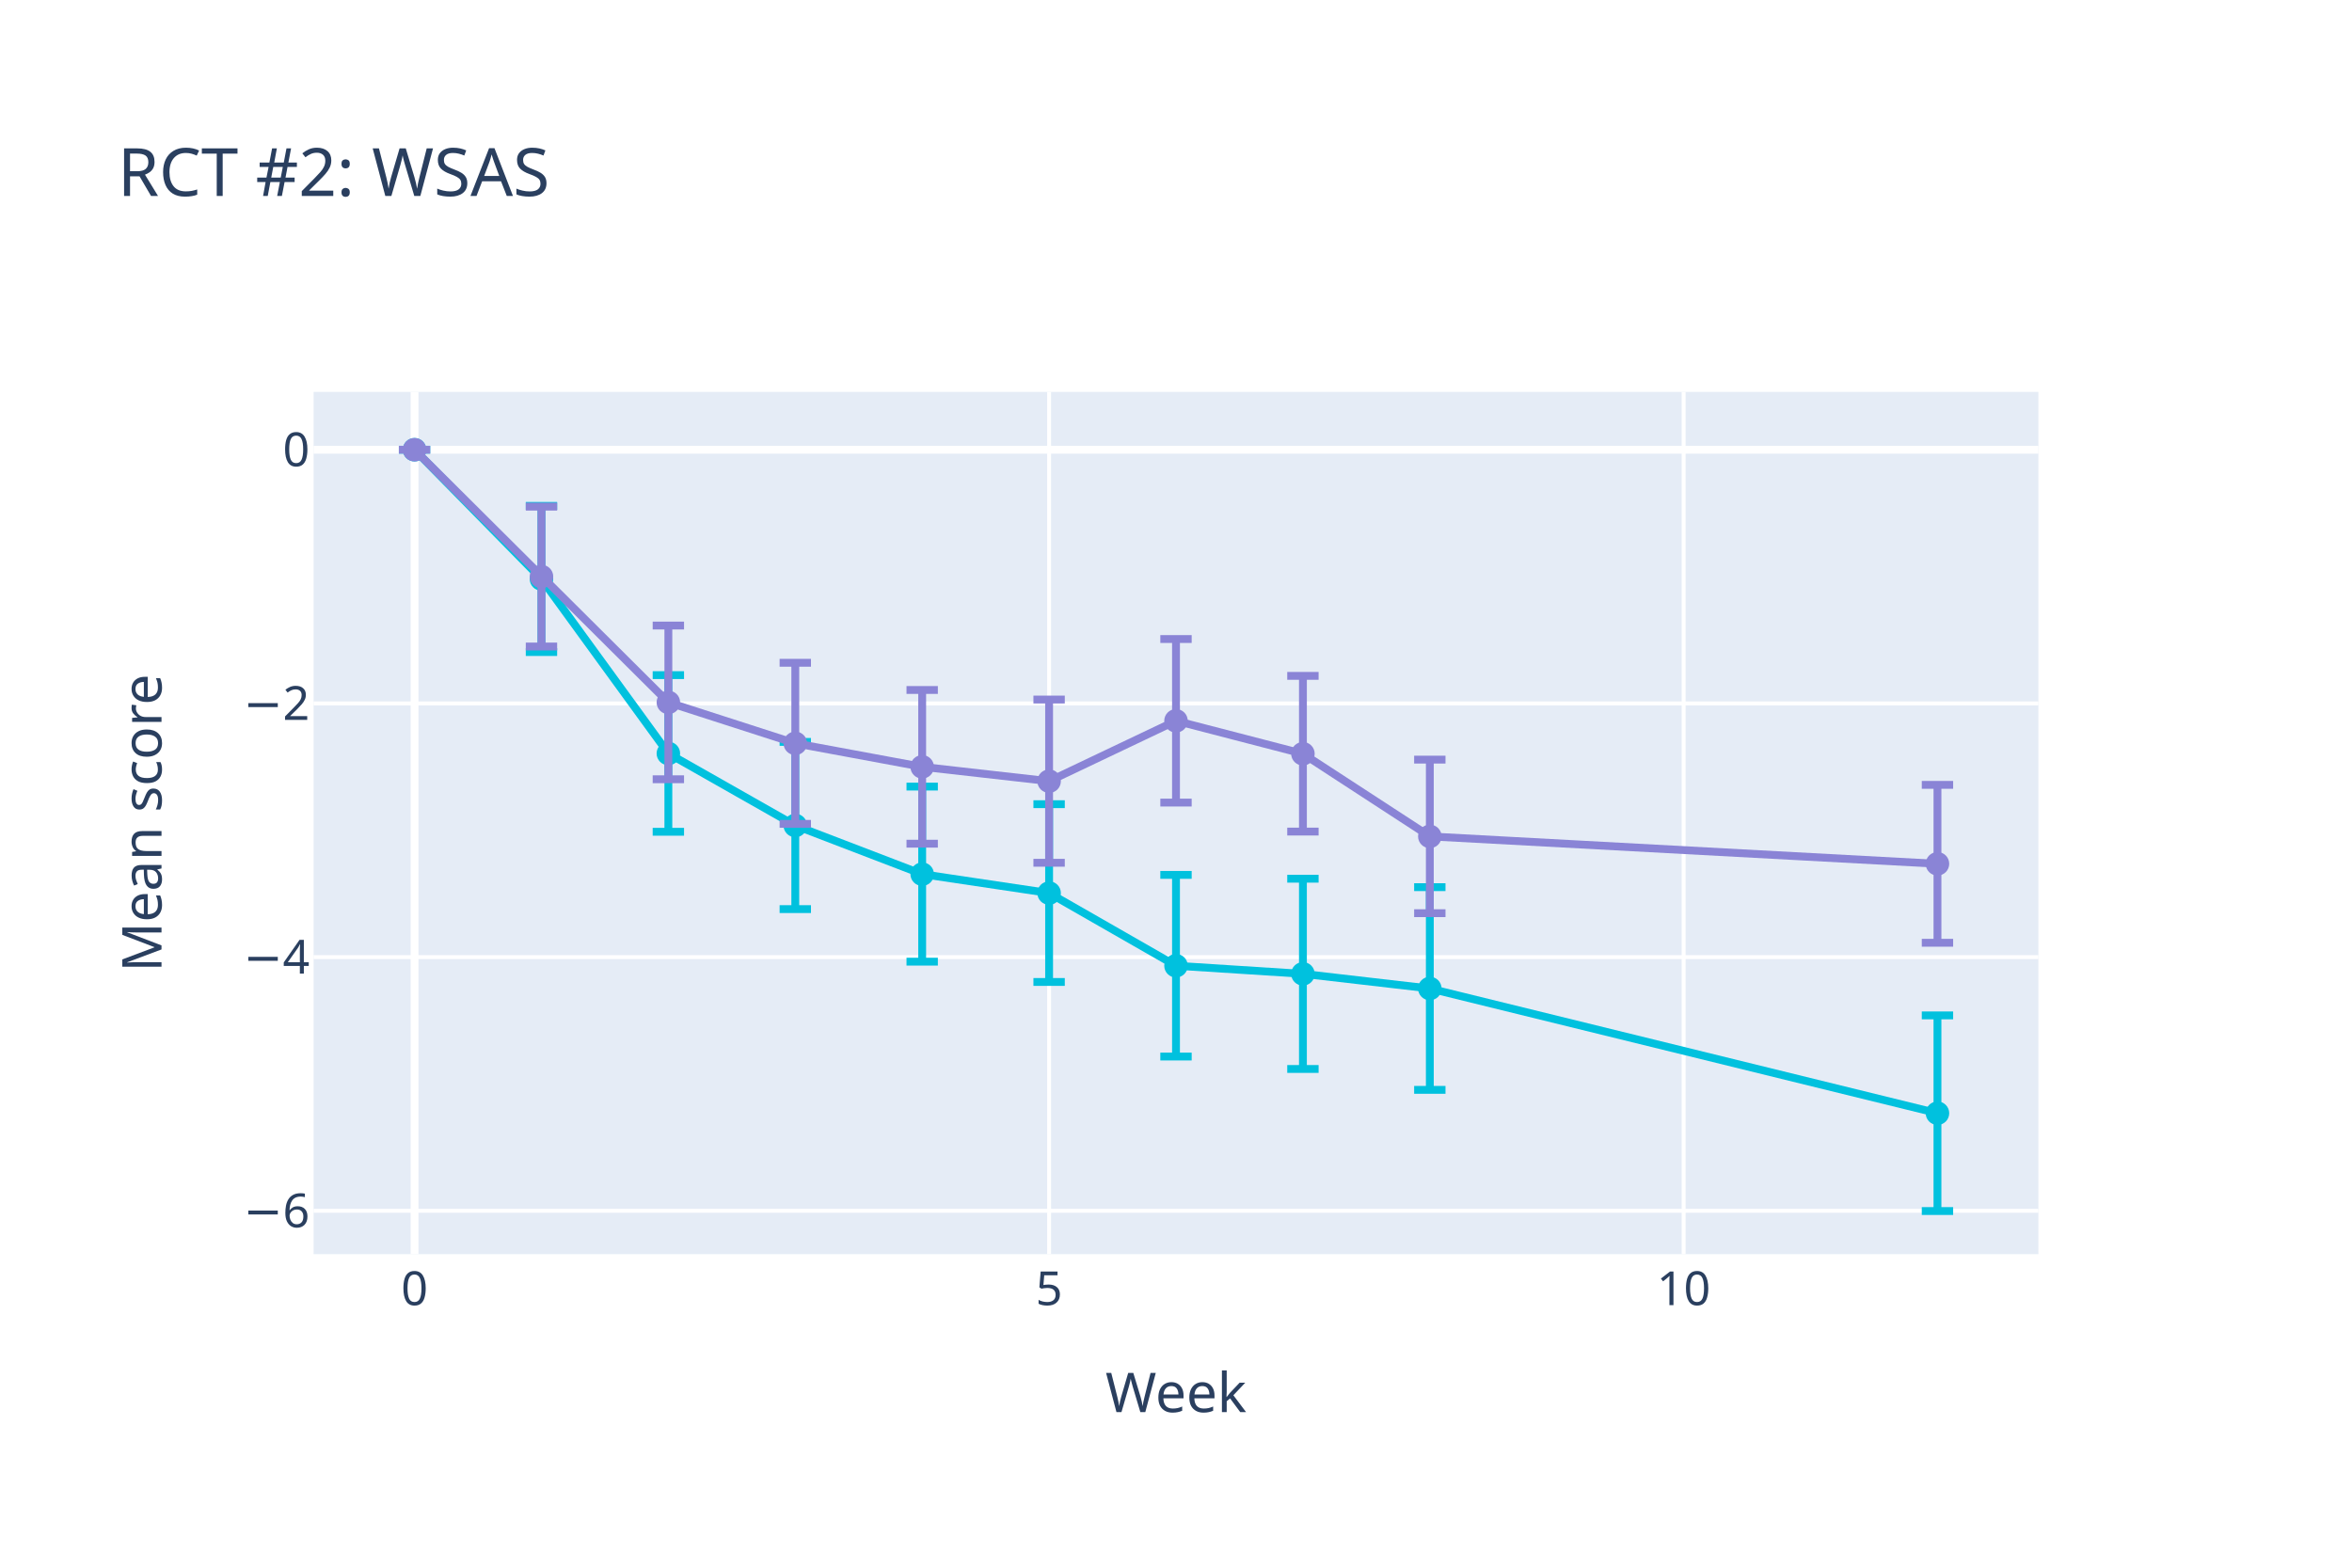
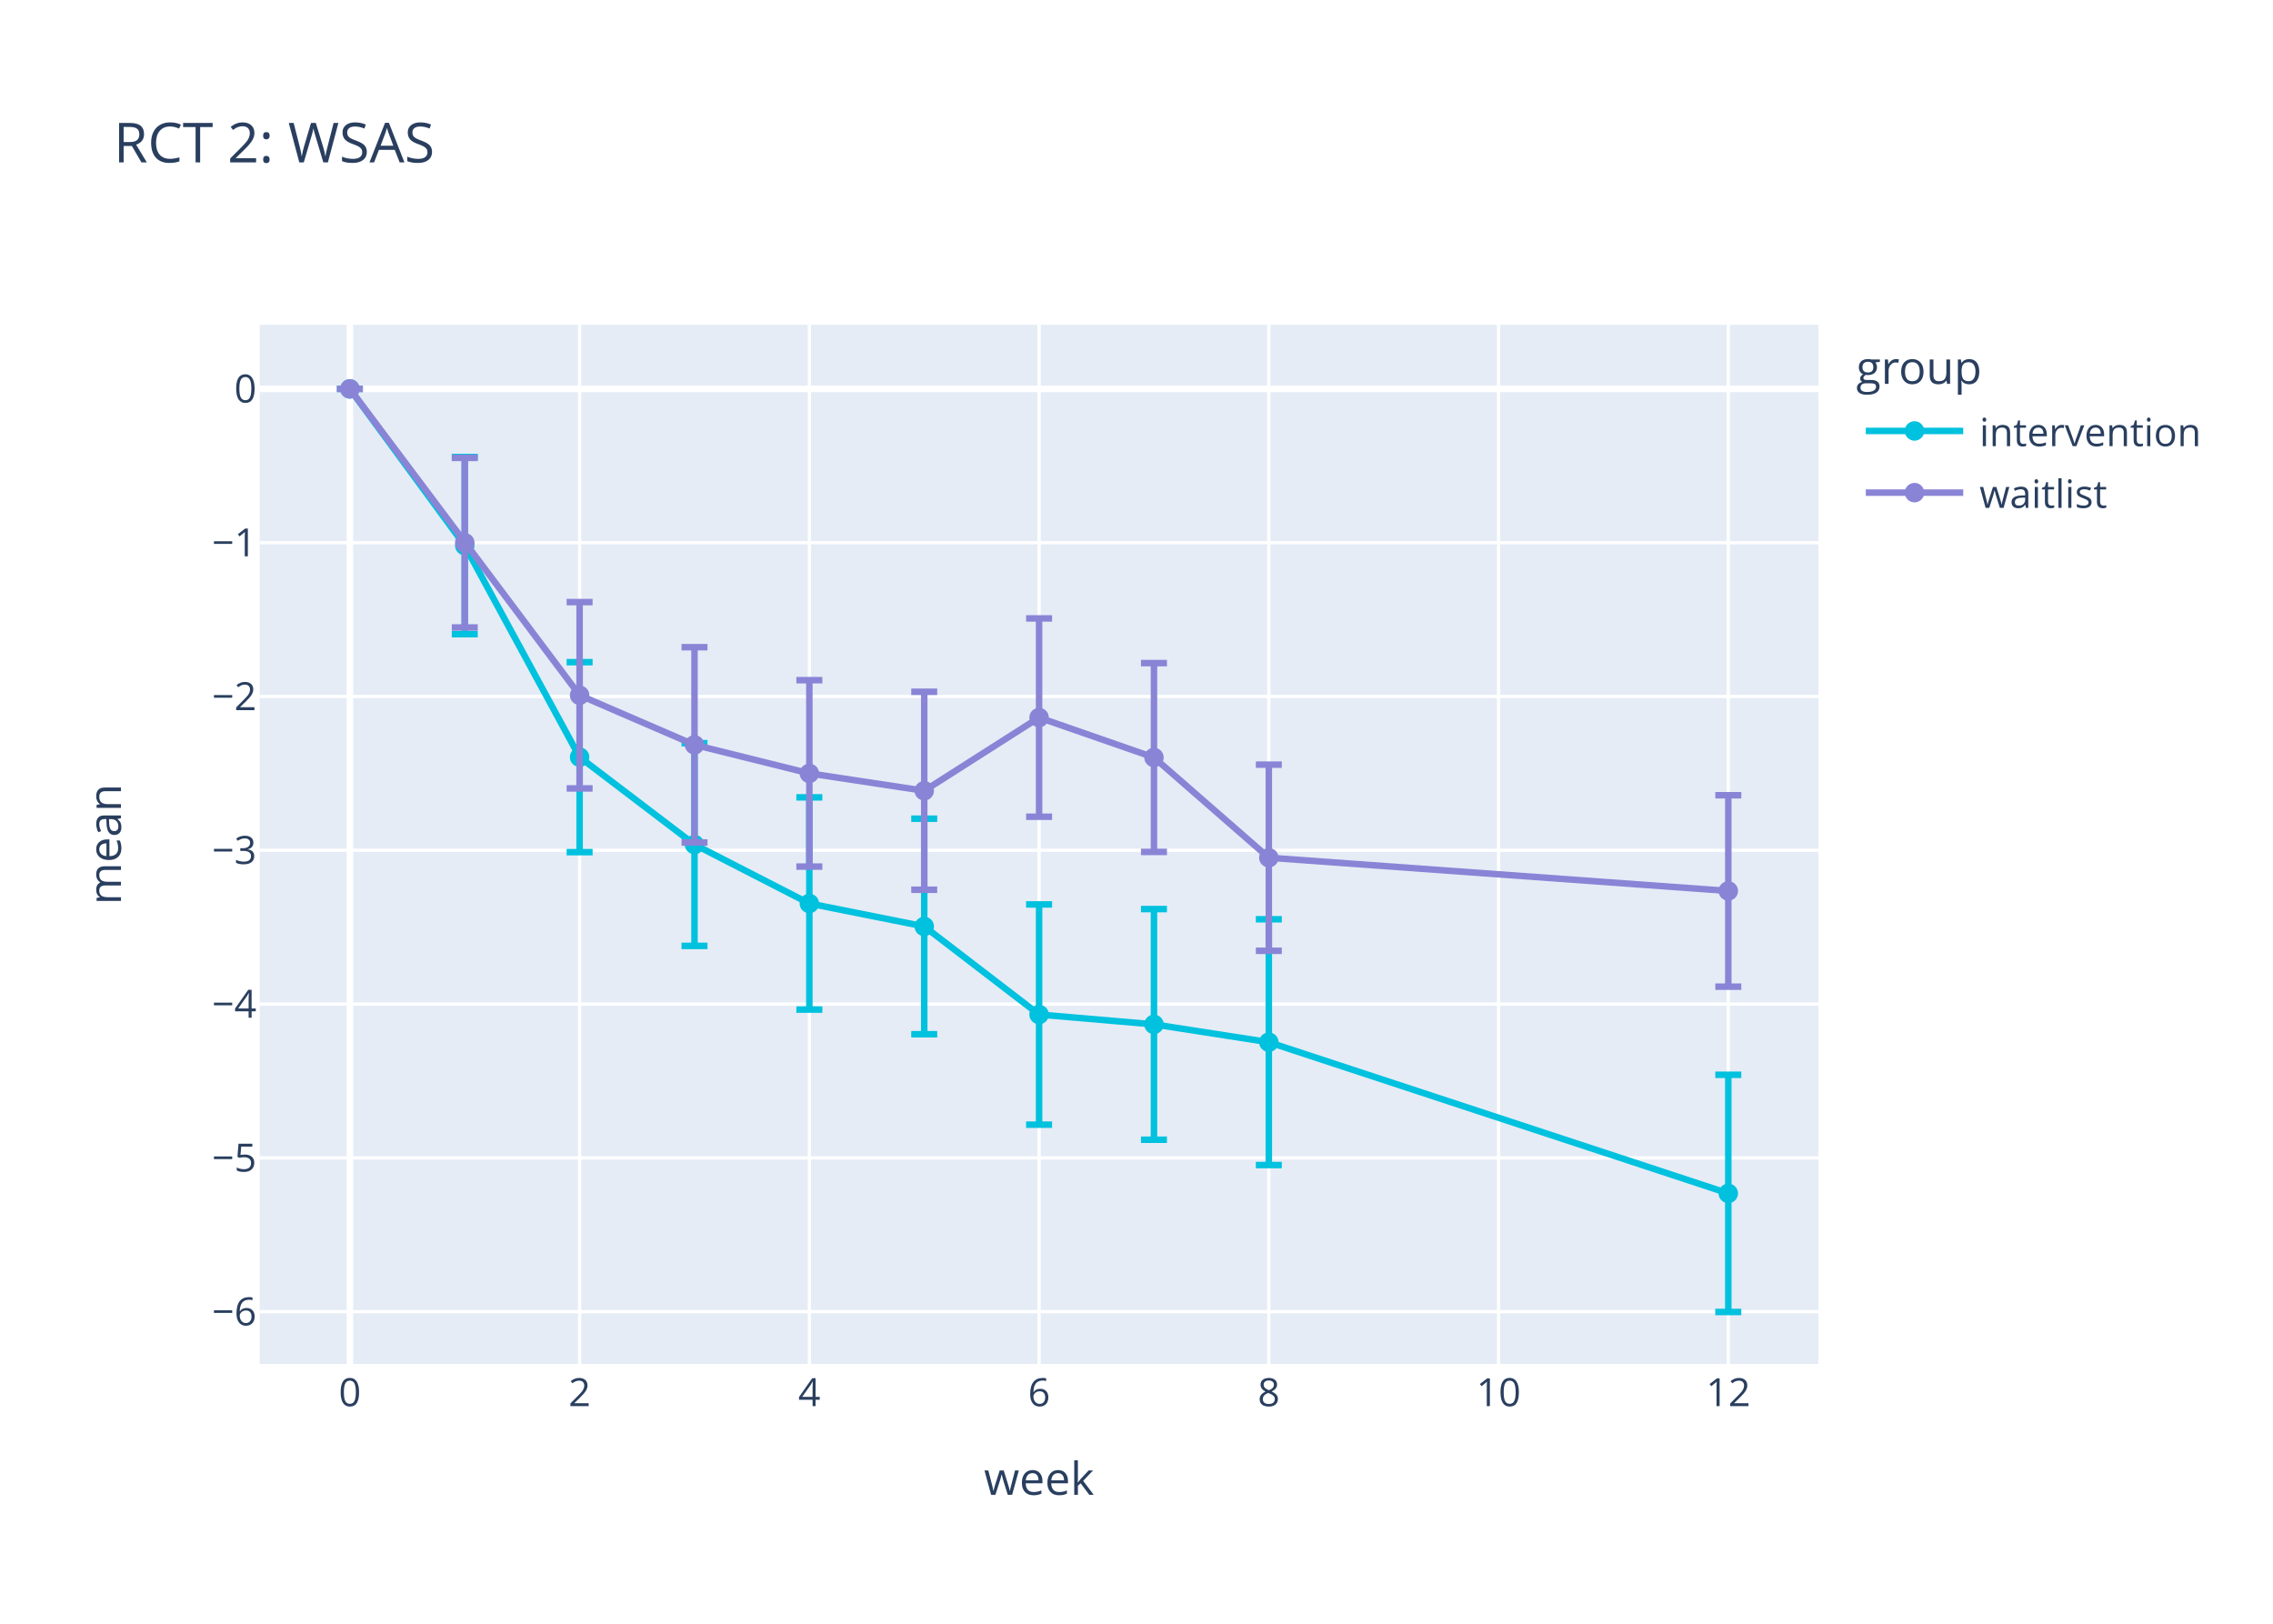
- <svg xmlns="http://www.w3.org/2000/svg" class="main-svg" width="600" height="400" style="" viewBox="0 0 600 400">
-   <rect x="0" y="0" width="600" height="400" style="fill: rgb(255, 255, 255); fill-opacity: 1;" />
-   <defs id="defs-202d6e">
+ <svg xmlns="http://www.w3.org/2000/svg" class="main-svg" width="700" height="500" style="" viewBox="0 0 700 500">
+   <rect x="0" y="0" width="700" height="500" style="fill: rgb(255, 255, 255); fill-opacity: 1;" />
+   <defs id="defs-3e02fb">
    <g class="clips">
-       <clipPath id="clip202d6exyplot" class="plotclip">
-         <rect width="440" height="220" />
-       </clipPath>
-       <clipPath class="axesclip" id="clip202d6ex">
-         <rect x="80" y="0" width="440" height="400" />
-       </clipPath>
-       <clipPath class="axesclip" id="clip202d6ey">
-         <rect x="0" y="100" width="600" height="220" />
-       </clipPath>
-       <clipPath class="axesclip" id="clip202d6exy">
-         <rect x="80" y="100" width="440" height="220" />
+       <clipPath id="clip3e02fbxyplot" class="plotclip">
+         <rect width="480" height="320" />
+       </clipPath>
+       <clipPath class="axesclip" id="clip3e02fbx">
+         <rect x="80" y="0" width="480" height="500" />
+       </clipPath>
+       <clipPath class="axesclip" id="clip3e02fby">
+         <rect x="0" y="100" width="700" height="320" />
+       </clipPath>
+       <clipPath class="axesclip" id="clip3e02fbxy">
+         <rect x="80" y="100" width="480" height="320" />
      </clipPath>
    </g>
    <g class="gradients" />
    <g class="patterns" />
  </defs>
  <g class="bglayer">
-     <rect class="bg" x="80" y="100" width="440" height="220" style="fill: rgb(229, 236, 246); fill-opacity: 1; stroke-width: 0;" />
+     <rect class="bg" x="80" y="100" width="480" height="320" style="fill: rgb(229, 236, 246); fill-opacity: 1; stroke-width: 0;" />
  </g>
  <g class="layer-below">
    <g class="imagelayer" />
    <g class="shapelayer" />
  </g>
  <g class="cartesianlayer">
    <g class="subplot xy">
      <g class="layer-subplot">
        <g class="shapelayer" />
        <g class="imagelayer" />
      </g>
      <g class="minor-gridlayer">
        <g class="x" />
        <g class="y" />
      </g>
      <g class="gridlayer">
        <g class="x">
-           <path class="xgrid crisp" transform="translate(267.63,0)" d="M0,100v220" style="stroke: rgb(255, 255, 255); stroke-opacity: 1; stroke-width: 1px;" />
-           <path class="xgrid crisp" transform="translate(429.5,0)" d="M0,100v220" style="stroke: rgb(255, 255, 255); stroke-opacity: 1; stroke-width: 1px;" />
+           <path class="xgrid crisp" transform="translate(178.5,0)" d="M0,100v320" style="stroke: rgb(255, 255, 255); stroke-opacity: 1; stroke-width: 1px;" />
+           <path class="xgrid crisp" transform="translate(249.25,0)" d="M0,100v320" style="stroke: rgb(255, 255, 255); stroke-opacity: 1; stroke-width: 1px;" />
+           <path class="xgrid crisp" transform="translate(320,0)" d="M0,100v320" style="stroke: rgb(255, 255, 255); stroke-opacity: 1; stroke-width: 1px;" />
+           <path class="xgrid crisp" transform="translate(390.75,0)" d="M0,100v320" style="stroke: rgb(255, 255, 255); stroke-opacity: 1; stroke-width: 1px;" />
+           <path class="xgrid crisp" transform="translate(461.5,0)" d="M0,100v320" style="stroke: rgb(255, 255, 255); stroke-opacity: 1; stroke-width: 1px;" />
+           <path class="xgrid crisp" transform="translate(532.25,0)" d="M0,100v320" style="stroke: rgb(255, 255, 255); stroke-opacity: 1; stroke-width: 1px;" />
        </g>
        <g class="y">
-           <path class="ygrid crisp" transform="translate(0,308.94)" d="M80,0h440" style="stroke: rgb(255, 255, 255); stroke-opacity: 1; stroke-width: 1px;" />
-           <path class="ygrid crisp" transform="translate(0,244.21)" d="M80,0h440" style="stroke: rgb(255, 255, 255); stroke-opacity: 1; stroke-width: 1px;" />
-           <path class="ygrid crisp" transform="translate(0,179.48)" d="M80,0h440" style="stroke: rgb(255, 255, 255); stroke-opacity: 1; stroke-width: 1px;" />
+           <path class="ygrid crisp" transform="translate(0,403.91)" d="M80,0h480" style="stroke: rgb(255, 255, 255); stroke-opacity: 1; stroke-width: 1px;" />
+           <path class="ygrid crisp" transform="translate(0,356.55)" d="M80,0h480" style="stroke: rgb(255, 255, 255); stroke-opacity: 1; stroke-width: 1px;" />
+           <path class="ygrid crisp" transform="translate(0,309.19)" d="M80,0h480" style="stroke: rgb(255, 255, 255); stroke-opacity: 1; stroke-width: 1px;" />
+           <path class="ygrid crisp" transform="translate(0,261.83)" d="M80,0h480" style="stroke: rgb(255, 255, 255); stroke-opacity: 1; stroke-width: 1px;" />
+           <path class="ygrid crisp" transform="translate(0,214.47)" d="M80,0h480" style="stroke: rgb(255, 255, 255); stroke-opacity: 1; stroke-width: 1px;" />
+           <path class="ygrid crisp" transform="translate(0,167.11)" d="M80,0h480" style="stroke: rgb(255, 255, 255); stroke-opacity: 1; stroke-width: 1px;" />
        </g>
      </g>
      <g class="zerolinelayer">
-         <path class="xzl zl crisp" transform="translate(105.75,0)" d="M0,100v220" style="stroke: rgb(255, 255, 255); stroke-opacity: 1; stroke-width: 2px;" />
-         <path class="yzl zl crisp" transform="translate(0,114.75)" d="M80,0h440" style="stroke: rgb(255, 255, 255); stroke-opacity: 1; stroke-width: 2px;" />
+         <path class="xzl zl crisp" transform="translate(107.75,0)" d="M0,100v320" style="stroke: rgb(255, 255, 255); stroke-opacity: 1; stroke-width: 2px;" />
+         <path class="yzl zl crisp" transform="translate(0,119.75)" d="M80,0h480" style="stroke: rgb(255, 255, 255); stroke-opacity: 1; stroke-width: 2px;" />
      </g>
      <path class="xlines-below" />
      <path class="ylines-below" />
      <g class="overlines-below" />
      <g class="xaxislayer-below" />
      <g class="yaxislayer-below" />
      <g class="overaxes-below" />
-       <g class="plot" transform="translate(80,100)" clip-path="url(#clip202d6exyplot)">
+       <g class="plot" transform="translate(80,100)" clip-path="url(#clip3e02fbxyplot)">
        <g class="scatterlayer mlayer">
-           <g class="trace scatter traceacc749" style="stroke-miterlimit: 2; opacity: 1;">
+           <g class="trace scatter trace70a084" style="stroke-miterlimit: 2; opacity: 1;">
            <g class="fills" />
            <g class="errorbars">
              <g class="errorbar">
-                 <path class="yerror" d="M21.75,14.75h8m-4,0V14.75m-4,0h8" style="vector-effect: none; stroke-width: 2px; stroke: rgb(0, 193, 222); stroke-opacity: 1;" />
-               </g>
-               <g class="errorbar">
-                 <path class="yerror" d="M54.13,29.08h8m-4,0V66.37m-4,0h8" style="vector-effect: none; stroke-width: 2px; stroke: rgb(0, 193, 222); stroke-opacity: 1;" />
-               </g>
-               <g class="errorbar">
-                 <path class="yerror" d="M86.5,72.26h8m-4,0V112.23m-4,0h8" style="vector-effect: none; stroke-width: 2px; stroke: rgb(0, 193, 222); stroke-opacity: 1;" />
-               </g>
-               <g class="errorbar">
-                 <path class="yerror" d="M118.88,89.3h8m-4,0V131.96m-4,0h8" style="vector-effect: none; stroke-width: 2px; stroke: rgb(0, 193, 222); stroke-opacity: 1;" />
-               </g>
-               <g class="errorbar">
-                 <path class="yerror" d="M151.25,100.7h8m-4,0V145.37m-4,0h8" style="vector-effect: none; stroke-width: 2px; stroke: rgb(0, 193, 222); stroke-opacity: 1;" />
-               </g>
-               <g class="errorbar">
-                 <path class="yerror" d="M183.63,105.19h8m-4,0V150.55m-4,0h8" style="vector-effect: none; stroke-width: 2px; stroke: rgb(0, 193, 222); stroke-opacity: 1;" />
-               </g>
-               <g class="errorbar">
-                 <path class="yerror" d="M216,123.23h8m-4,0V169.58m-4,0h8" style="vector-effect: none; stroke-width: 2px; stroke: rgb(0, 193, 222); stroke-opacity: 1;" />
-               </g>
-               <g class="errorbar">
-                 <path class="yerror" d="M248.38,124.21h8m-4,0V172.75m-4,0h8" style="vector-effect: none; stroke-width: 2px; stroke: rgb(0, 193, 222); stroke-opacity: 1;" />
-               </g>
-               <g class="errorbar">
-                 <path class="yerror" d="M280.75,126.36h8m-4,0V178.08m-4,0h8" style="vector-effect: none; stroke-width: 2px; stroke: rgb(0, 193, 222); stroke-opacity: 1;" />
-               </g>
-               <g class="errorbar">
-                 <path class="yerror" d="M410.25,159.08h8m-4,0V209m-4,0h8" style="vector-effect: none; stroke-width: 2px; stroke: rgb(0, 193, 222); stroke-opacity: 1;" />
+                 <path class="yerror" d="M23.75,19.75h8m-4,0V19.75m-4,0h8" style="vector-effect: none; stroke-width: 2px; stroke: rgb(0, 193, 222); stroke-opacity: 1;" />
+               </g>
+               <g class="errorbar">
+                 <path class="yerror" d="M59.13,40.73h8m-4,0V95.28m-4,0h8" style="vector-effect: none; stroke-width: 2px; stroke: rgb(0, 193, 222); stroke-opacity: 1;" />
+               </g>
+               <g class="errorbar">
+                 <path class="yerror" d="M94.5,103.9h8m-4,0V162.4m-4,0h8" style="vector-effect: none; stroke-width: 2px; stroke: rgb(0, 193, 222); stroke-opacity: 1;" />
+               </g>
+               <g class="errorbar">
+                 <path class="yerror" d="M129.88,128.85h8m-4,0V191.27m-4,0h8" style="vector-effect: none; stroke-width: 2px; stroke: rgb(0, 193, 222); stroke-opacity: 1;" />
+               </g>
+               <g class="errorbar">
+                 <path class="yerror" d="M165.25,145.53h8m-4,0V210.88m-4,0h8" style="vector-effect: none; stroke-width: 2px; stroke: rgb(0, 193, 222); stroke-opacity: 1;" />
+               </g>
+               <g class="errorbar">
+                 <path class="yerror" d="M200.63,152.1h8m-4,0V218.47m-4,0h8" style="vector-effect: none; stroke-width: 2px; stroke: rgb(0, 193, 222); stroke-opacity: 1;" />
+               </g>
+               <g class="errorbar">
+                 <path class="yerror" d="M236,178.5h8m-4,0V246.32m-4,0h8" style="vector-effect: none; stroke-width: 2px; stroke: rgb(0, 193, 222); stroke-opacity: 1;" />
+               </g>
+               <g class="errorbar">
+                 <path class="yerror" d="M271.38,179.93h8m-4,0V250.96m-4,0h8" style="vector-effect: none; stroke-width: 2px; stroke: rgb(0, 193, 222); stroke-opacity: 1;" />
+               </g>
+               <g class="errorbar">
+                 <path class="yerror" d="M306.75,183.07h8m-4,0V258.76m-4,0h8" style="vector-effect: none; stroke-width: 2px; stroke: rgb(0, 193, 222); stroke-opacity: 1;" />
+               </g>
+               <g class="errorbar">
+                 <path class="yerror" d="M448.25,230.96h8m-4,0V304m-4,0h8" style="vector-effect: none; stroke-width: 2px; stroke: rgb(0, 193, 222); stroke-opacity: 1;" />
              </g>
            </g>
            <g class="lines">
-               <path class="js-line" d="M25.75,14.75L58.13,47.73L90.5,92.25L122.88,110.63L155.25,123.04L187.63,127.87L220,146.41L252.38,148.48L284.75,152.22L414.25,184.04" style="vector-effect: none; fill: none; stroke: rgb(0, 193, 222); stroke-opacity: 1; stroke-width: 2px; opacity: 1;" />
+               <path class="js-line" d="M27.75,19.75L63.13,68L98.5,133.15L133.88,160.06L169.25,178.21L204.63,185.28L240,212.41L275.38,215.44L310.75,220.92L452.25,267.48" style="vector-effect: none; fill: none; stroke: rgb(0, 193, 222); stroke-opacity: 1; stroke-width: 2px; opacity: 1;" />
            </g>
            <g class="points">
-               <path class="point" transform="translate(25.75,14.75)" d="M3,0A3,3 0 1,1 0,-3A3,3 0 0,1 3,0Z" style="opacity: 1; stroke-width: 0px; fill: rgb(0, 193, 222); fill-opacity: 1;" />
-               <path class="point" transform="translate(58.13,47.73)" d="M3,0A3,3 0 1,1 0,-3A3,3 0 0,1 3,0Z" style="opacity: 1; stroke-width: 0px; fill: rgb(0, 193, 222); fill-opacity: 1;" />
-               <path class="point" transform="translate(90.5,92.25)" d="M3,0A3,3 0 1,1 0,-3A3,3 0 0,1 3,0Z" style="opacity: 1; stroke-width: 0px; fill: rgb(0, 193, 222); fill-opacity: 1;" />
-               <path class="point" transform="translate(122.88,110.63)" d="M3,0A3,3 0 1,1 0,-3A3,3 0 0,1 3,0Z" style="opacity: 1; stroke-width: 0px; fill: rgb(0, 193, 222); fill-opacity: 1;" />
-               <path class="point" transform="translate(155.25,123.04)" d="M3,0A3,3 0 1,1 0,-3A3,3 0 0,1 3,0Z" style="opacity: 1; stroke-width: 0px; fill: rgb(0, 193, 222); fill-opacity: 1;" />
-               <path class="point" transform="translate(187.63,127.87)" d="M3,0A3,3 0 1,1 0,-3A3,3 0 0,1 3,0Z" style="opacity: 1; stroke-width: 0px; fill: rgb(0, 193, 222); fill-opacity: 1;" />
-               <path class="point" transform="translate(220,146.41)" d="M3,0A3,3 0 1,1 0,-3A3,3 0 0,1 3,0Z" style="opacity: 1; stroke-width: 0px; fill: rgb(0, 193, 222); fill-opacity: 1;" />
-               <path class="point" transform="translate(252.38,148.48)" d="M3,0A3,3 0 1,1 0,-3A3,3 0 0,1 3,0Z" style="opacity: 1; stroke-width: 0px; fill: rgb(0, 193, 222); fill-opacity: 1;" />
-               <path class="point" transform="translate(284.75,152.22)" d="M3,0A3,3 0 1,1 0,-3A3,3 0 0,1 3,0Z" style="opacity: 1; stroke-width: 0px; fill: rgb(0, 193, 222); fill-opacity: 1;" />
-               <path class="point" transform="translate(414.25,184.04)" d="M3,0A3,3 0 1,1 0,-3A3,3 0 0,1 3,0Z" style="opacity: 1; stroke-width: 0px; fill: rgb(0, 193, 222); fill-opacity: 1;" />
+               <path class="point" transform="translate(27.75,19.75)" d="M3,0A3,3 0 1,1 0,-3A3,3 0 0,1 3,0Z" style="opacity: 1; stroke-width: 0px; fill: rgb(0, 193, 222); fill-opacity: 1;" />
+               <path class="point" transform="translate(63.13,68)" d="M3,0A3,3 0 1,1 0,-3A3,3 0 0,1 3,0Z" style="opacity: 1; stroke-width: 0px; fill: rgb(0, 193, 222); fill-opacity: 1;" />
+               <path class="point" transform="translate(98.5,133.15)" d="M3,0A3,3 0 1,1 0,-3A3,3 0 0,1 3,0Z" style="opacity: 1; stroke-width: 0px; fill: rgb(0, 193, 222); fill-opacity: 1;" />
+               <path class="point" transform="translate(133.88,160.06)" d="M3,0A3,3 0 1,1 0,-3A3,3 0 0,1 3,0Z" style="opacity: 1; stroke-width: 0px; fill: rgb(0, 193, 222); fill-opacity: 1;" />
+               <path class="point" transform="translate(169.25,178.21)" d="M3,0A3,3 0 1,1 0,-3A3,3 0 0,1 3,0Z" style="opacity: 1; stroke-width: 0px; fill: rgb(0, 193, 222); fill-opacity: 1;" />
+               <path class="point" transform="translate(204.63,185.28)" d="M3,0A3,3 0 1,1 0,-3A3,3 0 0,1 3,0Z" style="opacity: 1; stroke-width: 0px; fill: rgb(0, 193, 222); fill-opacity: 1;" />
+               <path class="point" transform="translate(240,212.41)" d="M3,0A3,3 0 1,1 0,-3A3,3 0 0,1 3,0Z" style="opacity: 1; stroke-width: 0px; fill: rgb(0, 193, 222); fill-opacity: 1;" />
+               <path class="point" transform="translate(275.38,215.44)" d="M3,0A3,3 0 1,1 0,-3A3,3 0 0,1 3,0Z" style="opacity: 1; stroke-width: 0px; fill: rgb(0, 193, 222); fill-opacity: 1;" />
+               <path class="point" transform="translate(310.75,220.92)" d="M3,0A3,3 0 1,1 0,-3A3,3 0 0,1 3,0Z" style="opacity: 1; stroke-width: 0px; fill: rgb(0, 193, 222); fill-opacity: 1;" />
+               <path class="point" transform="translate(452.25,267.48)" d="M3,0A3,3 0 1,1 0,-3A3,3 0 0,1 3,0Z" style="opacity: 1; stroke-width: 0px; fill: rgb(0, 193, 222); fill-opacity: 1;" />
            </g>
            <g class="text" />
          </g>
-           <g class="trace scatter tracea0f5f3" style="stroke-miterlimit: 2; opacity: 1;">
+           <g class="trace scatter trace5eeb6c" style="stroke-miterlimit: 2; opacity: 1;">
            <g class="fills" />
            <g class="errorbars">
              <g class="errorbar">
-                 <path class="yerror" d="M21.75,14.75h8m-4,0V14.75m-4,0h8" style="vector-effect: none; stroke-width: 2px; stroke: rgb(138, 132, 214); stroke-opacity: 1;" />
-               </g>
-               <g class="errorbar">
-                 <path class="yerror" d="M54.13,29.27h8m-4,0V64.96m-4,0h8" style="vector-effect: none; stroke-width: 2px; stroke: rgb(138, 132, 214); stroke-opacity: 1;" />
-               </g>
-               <g class="errorbar">
-                 <path class="yerror" d="M86.5,59.61h8m-4,0V98.83m-4,0h8" style="vector-effect: none; stroke-width: 2px; stroke: rgb(138, 132, 214); stroke-opacity: 1;" />
-               </g>
-               <g class="errorbar">
-                 <path class="yerror" d="M118.88,69.11h8m-4,0V110.21m-4,0h8" style="vector-effect: none; stroke-width: 2px; stroke: rgb(138, 132, 214); stroke-opacity: 1;" />
-               </g>
-               <g class="errorbar">
-                 <path class="yerror" d="M151.25,76.05h8m-4,0V115.27m-4,0h8" style="vector-effect: none; stroke-width: 2px; stroke: rgb(138, 132, 214); stroke-opacity: 1;" />
-               </g>
-               <g class="errorbar">
-                 <path class="yerror" d="M183.63,78.49h8m-4,0V120.14m-4,0h8" style="vector-effect: none; stroke-width: 2px; stroke: rgb(138, 132, 214); stroke-opacity: 1;" />
-               </g>
-               <g class="errorbar">
-                 <path class="yerror" d="M216,63.05h8m-4,0V104.78m-4,0h8" style="vector-effect: none; stroke-width: 2px; stroke: rgb(138, 132, 214); stroke-opacity: 1;" />
-               </g>
-               <g class="errorbar">
-                 <path class="yerror" d="M248.38,72.45h8m-4,0V112.18m-4,0h8" style="vector-effect: none; stroke-width: 2px; stroke: rgb(138, 132, 214); stroke-opacity: 1;" />
-               </g>
-               <g class="errorbar">
-                 <path class="yerror" d="M280.75,93.82h8m-4,0V133m-4,0h8" style="vector-effect: none; stroke-width: 2px; stroke: rgb(138, 132, 214); stroke-opacity: 1;" />
-               </g>
-               <g class="errorbar">
-                 <path class="yerror" d="M410.25,100.26h8m-4,0V140.55m-4,0h8" style="vector-effect: none; stroke-width: 2px; stroke: rgb(138, 132, 214); stroke-opacity: 1;" />
+                 <path class="yerror" d="M23.75,19.75h8m-4,0V19.75m-4,0h8" style="vector-effect: none; stroke-width: 2px; stroke: rgb(138, 132, 214); stroke-opacity: 1;" />
+               </g>
+               <g class="errorbar">
+                 <path class="yerror" d="M59.13,41h8m-4,0V93.22m-4,0h8" style="vector-effect: none; stroke-width: 2px; stroke: rgb(138, 132, 214); stroke-opacity: 1;" />
+               </g>
+               <g class="errorbar">
+                 <path class="yerror" d="M94.5,85.4h8m-4,0V142.78m-4,0h8" style="vector-effect: none; stroke-width: 2px; stroke: rgb(138, 132, 214); stroke-opacity: 1;" />
+               </g>
+               <g class="errorbar">
+                 <path class="yerror" d="M129.88,99.29h8m-4,0V159.44m-4,0h8" style="vector-effect: none; stroke-width: 2px; stroke: rgb(138, 132, 214); stroke-opacity: 1;" />
+               </g>
+               <g class="errorbar">
+                 <path class="yerror" d="M165.25,109.45h8m-4,0V166.85m-4,0h8" style="vector-effect: none; stroke-width: 2px; stroke: rgb(138, 132, 214); stroke-opacity: 1;" />
+               </g>
+               <g class="errorbar">
+                 <path class="yerror" d="M200.63,113.02h8m-4,0V173.98m-4,0h8" style="vector-effect: none; stroke-width: 2px; stroke: rgb(138, 132, 214); stroke-opacity: 1;" />
+               </g>
+               <g class="errorbar">
+                 <path class="yerror" d="M236,90.43h8m-4,0V151.5m-4,0h8" style="vector-effect: none; stroke-width: 2px; stroke: rgb(138, 132, 214); stroke-opacity: 1;" />
+               </g>
+               <g class="errorbar">
+                 <path class="yerror" d="M271.38,104.19h8m-4,0V162.33m-4,0h8" style="vector-effect: none; stroke-width: 2px; stroke: rgb(138, 132, 214); stroke-opacity: 1;" />
+               </g>
+               <g class="errorbar">
+                 <path class="yerror" d="M306.75,135.46h8m-4,0V192.78m-4,0h8" style="vector-effect: none; stroke-width: 2px; stroke: rgb(138, 132, 214); stroke-opacity: 1;" />
+               </g>
+               <g class="errorbar">
+                 <path class="yerror" d="M448.25,144.88h8m-4,0V203.83m-4,0h8" style="vector-effect: none; stroke-width: 2px; stroke: rgb(138, 132, 214); stroke-opacity: 1;" />
              </g>
            </g>
            <g class="lines">
-               <path class="js-line" d="M25.75,14.75L90.5,79.22L122.88,89.66L155.25,95.66L187.63,99.32L220,83.92L252.38,92.32L284.75,113.41L414.25,120.4" style="vector-effect: none; fill: none; stroke: rgb(138, 132, 214); stroke-opacity: 1; stroke-width: 2px; opacity: 1;" />
+               <path class="js-line" d="M27.75,19.75L98.5,114.09L133.88,129.36L169.25,138.15L204.63,143.5L240,120.96L275.38,133.26L310.75,164.12L452.25,174.35" style="vector-effect: none; fill: none; stroke: rgb(138, 132, 214); stroke-opacity: 1; stroke-width: 2px; opacity: 1;" />
            </g>
            <g class="points">
-               <path class="point" transform="translate(25.75,14.75)" d="M3,0A3,3 0 1,1 0,-3A3,3 0 0,1 3,0Z" style="opacity: 1; stroke-width: 0px; fill: rgb(138, 132, 214); fill-opacity: 1;" />
-               <path class="point" transform="translate(58.13,47.11)" d="M3,0A3,3 0 1,1 0,-3A3,3 0 0,1 3,0Z" style="opacity: 1; stroke-width: 0px; fill: rgb(138, 132, 214); fill-opacity: 1;" />
-               <path class="point" transform="translate(90.5,79.22)" d="M3,0A3,3 0 1,1 0,-3A3,3 0 0,1 3,0Z" style="opacity: 1; stroke-width: 0px; fill: rgb(138, 132, 214); fill-opacity: 1;" />
-               <path class="point" transform="translate(122.88,89.66)" d="M3,0A3,3 0 1,1 0,-3A3,3 0 0,1 3,0Z" style="opacity: 1; stroke-width: 0px; fill: rgb(138, 132, 214); fill-opacity: 1;" />
-               <path class="point" transform="translate(155.25,95.66)" d="M3,0A3,3 0 1,1 0,-3A3,3 0 0,1 3,0Z" style="opacity: 1; stroke-width: 0px; fill: rgb(138, 132, 214); fill-opacity: 1;" />
-               <path class="point" transform="translate(187.63,99.32)" d="M3,0A3,3 0 1,1 0,-3A3,3 0 0,1 3,0Z" style="opacity: 1; stroke-width: 0px; fill: rgb(138, 132, 214); fill-opacity: 1;" />
-               <path class="point" transform="translate(220,83.92)" d="M3,0A3,3 0 1,1 0,-3A3,3 0 0,1 3,0Z" style="opacity: 1; stroke-width: 0px; fill: rgb(138, 132, 214); fill-opacity: 1;" />
-               <path class="point" transform="translate(252.38,92.32)" d="M3,0A3,3 0 1,1 0,-3A3,3 0 0,1 3,0Z" style="opacity: 1; stroke-width: 0px; fill: rgb(138, 132, 214); fill-opacity: 1;" />
-               <path class="point" transform="translate(284.75,113.41)" d="M3,0A3,3 0 1,1 0,-3A3,3 0 0,1 3,0Z" style="opacity: 1; stroke-width: 0px; fill: rgb(138, 132, 214); fill-opacity: 1;" />
-               <path class="point" transform="translate(414.25,120.4)" d="M3,0A3,3 0 1,1 0,-3A3,3 0 0,1 3,0Z" style="opacity: 1; stroke-width: 0px; fill: rgb(138, 132, 214); fill-opacity: 1;" />
+               <path class="point" transform="translate(27.75,19.75)" d="M3,0A3,3 0 1,1 0,-3A3,3 0 0,1 3,0Z" style="opacity: 1; stroke-width: 0px; fill: rgb(138, 132, 214); fill-opacity: 1;" />
+               <path class="point" transform="translate(63.13,67.11)" d="M3,0A3,3 0 1,1 0,-3A3,3 0 0,1 3,0Z" style="opacity: 1; stroke-width: 0px; fill: rgb(138, 132, 214); fill-opacity: 1;" />
+               <path class="point" transform="translate(98.5,114.09)" d="M3,0A3,3 0 1,1 0,-3A3,3 0 0,1 3,0Z" style="opacity: 1; stroke-width: 0px; fill: rgb(138, 132, 214); fill-opacity: 1;" />
+               <path class="point" transform="translate(133.88,129.36)" d="M3,0A3,3 0 1,1 0,-3A3,3 0 0,1 3,0Z" style="opacity: 1; stroke-width: 0px; fill: rgb(138, 132, 214); fill-opacity: 1;" />
+               <path class="point" transform="translate(169.25,138.15)" d="M3,0A3,3 0 1,1 0,-3A3,3 0 0,1 3,0Z" style="opacity: 1; stroke-width: 0px; fill: rgb(138, 132, 214); fill-opacity: 1;" />
+               <path class="point" transform="translate(204.63,143.5)" d="M3,0A3,3 0 1,1 0,-3A3,3 0 0,1 3,0Z" style="opacity: 1; stroke-width: 0px; fill: rgb(138, 132, 214); fill-opacity: 1;" />
+               <path class="point" transform="translate(240,120.96)" d="M3,0A3,3 0 1,1 0,-3A3,3 0 0,1 3,0Z" style="opacity: 1; stroke-width: 0px; fill: rgb(138, 132, 214); fill-opacity: 1;" />
+               <path class="point" transform="translate(275.38,133.26)" d="M3,0A3,3 0 1,1 0,-3A3,3 0 0,1 3,0Z" style="opacity: 1; stroke-width: 0px; fill: rgb(138, 132, 214); fill-opacity: 1;" />
+               <path class="point" transform="translate(310.75,164.12)" d="M3,0A3,3 0 1,1 0,-3A3,3 0 0,1 3,0Z" style="opacity: 1; stroke-width: 0px; fill: rgb(138, 132, 214); fill-opacity: 1;" />
+               <path class="point" transform="translate(452.25,174.35)" d="M3,0A3,3 0 1,1 0,-3A3,3 0 0,1 3,0Z" style="opacity: 1; stroke-width: 0px; fill: rgb(138, 132, 214); fill-opacity: 1;" />
            </g>
            <g class="text" />
          </g>
        </g>
      </g>
      <g class="overplot" />
      <path class="xlines-above crisp" d="M0,0" style="fill: none;" />
      <path class="ylines-above crisp" d="M0,0" style="fill: none;" />
      <g class="overlines-above" />
      <g class="xaxislayer-above">
        <g class="xtick">
-           <text text-anchor="middle" x="0" y="333" transform="translate(105.75,0)" style="font-family: Geomanist; font-size: 12px; fill: rgb(42, 63, 95); fill-opacity: 1; white-space: pre; opacity: 1;">0</text>
-         </g>
-         <g class="xtick">
-           <text text-anchor="middle" x="0" y="333" style="font-family: Geomanist; font-size: 12px; fill: rgb(42, 63, 95); fill-opacity: 1; white-space: pre; opacity: 1;" transform="translate(267.63,0)">5</text>
-         </g>
-         <g class="xtick">
-           <text text-anchor="middle" x="0" y="333" style="font-family: Geomanist; font-size: 12px; fill: rgb(42, 63, 95); fill-opacity: 1; white-space: pre; opacity: 1;" transform="translate(429.5,0)">10</text>
+           <text text-anchor="middle" x="0" y="433" transform="translate(107.75,0)" style="font-family: 'Open Sans', verdana, arial, sans-serif; font-size: 12px; fill: rgb(42, 63, 95); fill-opacity: 1; white-space: pre; opacity: 1;">0</text>
+         </g>
+         <g class="xtick">
+           <text text-anchor="middle" x="0" y="433" style="font-family: 'Open Sans', verdana, arial, sans-serif; font-size: 12px; fill: rgb(42, 63, 95); fill-opacity: 1; white-space: pre; opacity: 1;" transform="translate(178.5,0)">2</text>
+         </g>
+         <g class="xtick">
+           <text text-anchor="middle" x="0" y="433" style="font-family: 'Open Sans', verdana, arial, sans-serif; font-size: 12px; fill: rgb(42, 63, 95); fill-opacity: 1; white-space: pre; opacity: 1;" transform="translate(249.25,0)">4</text>
+         </g>
+         <g class="xtick">
+           <text text-anchor="middle" x="0" y="433" style="font-family: 'Open Sans', verdana, arial, sans-serif; font-size: 12px; fill: rgb(42, 63, 95); fill-opacity: 1; white-space: pre; opacity: 1;" transform="translate(320,0)">6</text>
+         </g>
+         <g class="xtick">
+           <text text-anchor="middle" x="0" y="433" style="font-family: 'Open Sans', verdana, arial, sans-serif; font-size: 12px; fill: rgb(42, 63, 95); fill-opacity: 1; white-space: pre; opacity: 1;" transform="translate(390.75,0)">8</text>
+         </g>
+         <g class="xtick">
+           <text text-anchor="middle" x="0" y="433" style="font-family: 'Open Sans', verdana, arial, sans-serif; font-size: 12px; fill: rgb(42, 63, 95); fill-opacity: 1; white-space: pre; opacity: 1;" transform="translate(461.5,0)">10</text>
+         </g>
+         <g class="xtick">
+           <text text-anchor="middle" x="0" y="433" style="font-family: 'Open Sans', verdana, arial, sans-serif; font-size: 12px; fill: rgb(42, 63, 95); fill-opacity: 1; white-space: pre; opacity: 1;" transform="translate(532.25,0)">12</text>
        </g>
      </g>
      <g class="yaxislayer-above">
        <g class="ytick">
-           <text text-anchor="end" x="79" y="4.2" transform="translate(0,308.94)" style="font-family: Geomanist; font-size: 12px; fill: rgb(42, 63, 95); fill-opacity: 1; white-space: pre; opacity: 1;">−6</text>
-         </g>
-         <g class="ytick">
-           <text text-anchor="end" x="79" y="4.2" style="font-family: Geomanist; font-size: 12px; fill: rgb(42, 63, 95); fill-opacity: 1; white-space: pre; opacity: 1;" transform="translate(0,244.21)">−4</text>
-         </g>
-         <g class="ytick">
-           <text text-anchor="end" x="79" y="4.2" style="font-family: Geomanist; font-size: 12px; fill: rgb(42, 63, 95); fill-opacity: 1; white-space: pre; opacity: 1;" transform="translate(0,179.48)">−2</text>
-         </g>
-         <g class="ytick">
-           <text text-anchor="end" x="79" y="4.2" style="font-family: Geomanist; font-size: 12px; fill: rgb(42, 63, 95); fill-opacity: 1; white-space: pre; opacity: 1;" transform="translate(0,114.75)">0</text>
+           <text text-anchor="end" x="79" y="4.2" transform="translate(0,403.91)" style="font-family: 'Open Sans', verdana, arial, sans-serif; font-size: 12px; fill: rgb(42, 63, 95); fill-opacity: 1; white-space: pre; opacity: 1;">−6</text>
+         </g>
+         <g class="ytick">
+           <text text-anchor="end" x="79" y="4.2" style="font-family: 'Open Sans', verdana, arial, sans-serif; font-size: 12px; fill: rgb(42, 63, 95); fill-opacity: 1; white-space: pre; opacity: 1;" transform="translate(0,356.55)">−5</text>
+         </g>
+         <g class="ytick">
+           <text text-anchor="end" x="79" y="4.2" style="font-family: 'Open Sans', verdana, arial, sans-serif; font-size: 12px; fill: rgb(42, 63, 95); fill-opacity: 1; white-space: pre; opacity: 1;" transform="translate(0,309.19)">−4</text>
+         </g>
+         <g class="ytick">
+           <text text-anchor="end" x="79" y="4.2" style="font-family: 'Open Sans', verdana, arial, sans-serif; font-size: 12px; fill: rgb(42, 63, 95); fill-opacity: 1; white-space: pre; opacity: 1;" transform="translate(0,261.83)">−3</text>
+         </g>
+         <g class="ytick">
+           <text text-anchor="end" x="79" y="4.2" style="font-family: 'Open Sans', verdana, arial, sans-serif; font-size: 12px; fill: rgb(42, 63, 95); fill-opacity: 1; white-space: pre; opacity: 1;" transform="translate(0,214.47)">−2</text>
+         </g>
+         <g class="ytick">
+           <text text-anchor="end" x="79" y="4.2" style="font-family: 'Open Sans', verdana, arial, sans-serif; font-size: 12px; fill: rgb(42, 63, 95); fill-opacity: 1; white-space: pre; opacity: 1;" transform="translate(0,167.11)">−1</text>
+         </g>
+         <g class="ytick">
+           <text text-anchor="end" x="79" y="4.2" style="font-family: 'Open Sans', verdana, arial, sans-serif; font-size: 12px; fill: rgb(42, 63, 95); fill-opacity: 1; white-space: pre; opacity: 1;" transform="translate(0,119.75)">0</text>
        </g>
      </g>
      <g class="overaxes-above" />
    </g>
  </g>
  <g class="polarlayer" />
  <g class="smithlayer" />
  <g class="ternarylayer" />
  <g class="geolayer" />
  <g class="funnelarealayer" />
  <g class="pielayer" />
  <g class="iciclelayer" />
  <g class="treemaplayer" />
  <g class="sunburstlayer" />
  <g class="glimages" />
-   <defs id="topdefs-202d6e">
+   <defs id="topdefs-3e02fb">
    <g class="clips" />
+     <clipPath id="legend3e02fb">
+       <rect width="118" height="67" x="0" y="0" />
+     </clipPath>
  </defs>
  <g class="layer-above">
    <g class="imagelayer" />
    <g class="shapelayer" />
  </g>
  <g class="infolayer">
+     <g class="legend" pointer-events="all" transform="translate(569.6,100)">
+       <rect class="bg" shape-rendering="crispEdges" width="118" height="67" x="0" y="0" style="stroke: rgb(68, 68, 68); stroke-opacity: 1; fill: rgb(255, 255, 255); fill-opacity: 1; stroke-width: 0px;" />
+       <g class="scrollbox" transform="" clip-path="url(#legend3e02fb)">
+         <text class="legendtitletext" text-anchor="start" x="2" y="18.2" style="font-family: 'Open Sans', verdana, arial, sans-serif; font-size: 14px; fill: rgb(42, 63, 95); fill-opacity: 1; white-space: pre;">group</text>
+         <g class="groups" transform="">
+           <g class="traces" transform="translate(0,32.7)" style="opacity: 1;">
+             <text class="legendtext" text-anchor="start" x="40" y="4.68" style="font-family: 'Open Sans', verdana, arial, sans-serif; font-size: 12px; fill: rgb(42, 63, 95); fill-opacity: 1; white-space: pre;">intervention</text>
+             <g class="layers" style="opacity: 1;">
+               <g class="legendfill" />
+               <g class="legendlines">
+                 <path class="js-line" d="M5,0h30" style="fill: none; stroke: rgb(0, 193, 222); stroke-opacity: 1; stroke-width: 2px;" />
+               </g>
+               <g class="legendsymbols">
+                 <g class="legendpoints">
+                   <path class="scatterpts" transform="translate(20,0)" d="M3,0A3,3 0 1,1 0,-3A3,3 0 0,1 3,0Z" style="opacity: 1; stroke-width: 0px; fill: rgb(0, 193, 222); fill-opacity: 1;" />
+                 </g>
+               </g>
+             </g>
+             <rect class="legendtoggle" x="0" y="-9.5" width="112.641" height="19" style="fill: rgb(0, 0, 0); fill-opacity: 0;" />
+           </g>
+         </g>
+         <g class="groups" transform="">
+           <g class="traces" transform="translate(0,51.7)" style="opacity: 1;">
+             <text class="legendtext" text-anchor="start" x="40" y="4.68" style="font-family: 'Open Sans', verdana, arial, sans-serif; font-size: 12px; fill: rgb(42, 63, 95); fill-opacity: 1; white-space: pre;">waitlist</text>
+             <g class="layers" style="opacity: 1;">
+               <g class="legendfill" />
+               <g class="legendlines">
+                 <path class="js-line" d="M5,0h30" style="fill: none; stroke: rgb(138, 132, 214); stroke-opacity: 1; stroke-width: 2px;" />
+               </g>
+               <g class="legendsymbols">
+                 <g class="legendpoints">
+                   <path class="scatterpts" transform="translate(20,0)" d="M3,0A3,3 0 1,1 0,-3A3,3 0 0,1 3,0Z" style="opacity: 1; stroke-width: 0px; fill: rgb(138, 132, 214); fill-opacity: 1;" />
+                 </g>
+               </g>
+             </g>
+             <rect class="legendtoggle" x="0" y="-9.5" width="112.641" height="19" style="fill: rgb(0, 0, 0); fill-opacity: 0;" />
+           </g>
+         </g>
+       </g>
+       <rect class="scrollbar" rx="20" ry="3" width="0" height="0" x="0" y="0" style="fill: rgb(128, 139, 164); fill-opacity: 1;" />
+     </g>
    <g class="g-gtitle">
-       <text class="gtitle" x="30" y="50" text-anchor="start" dy="0em" style="font-family: Geomanist; font-size: 17px; fill: rgb(42, 63, 95); opacity: 1; font-weight: normal; white-space: pre;">RCT #2: WSAS</text>
+       <text class="gtitle" x="35" y="50" text-anchor="start" dy="0em" style="font-family: 'Open Sans', verdana, arial, sans-serif; font-size: 17px; fill: rgb(42, 63, 95); opacity: 1; font-weight: normal; white-space: pre;">RCT 2: WSAS</text>
    </g>
    <g class="g-xtitle">
-       <text class="xtitle" x="300" y="360.3" text-anchor="middle" style="font-family: Geomanist; font-size: 14px; fill: rgb(42, 63, 95); opacity: 1; font-weight: normal; white-space: pre;">Week</text>
+       <text class="xtitle" x="320" y="460.3" text-anchor="middle" style="font-family: 'Open Sans', verdana, arial, sans-serif; font-size: 14px; fill: rgb(42, 63, 95); opacity: 1; font-weight: normal; white-space: pre;">week</text>
    </g>
    <g class="g-ytitle">
-       <text class="ytitle" transform="rotate(-90,41.2,210)" x="41.2" y="210" text-anchor="middle" style="font-family: Geomanist; font-size: 14px; fill: rgb(42, 63, 95); opacity: 1; font-weight: normal; white-space: pre;">Mean score</text>
+       <text class="ytitle" transform="rotate(-90,37.24688,260)" x="37.247" y="260" text-anchor="middle" style="font-family: 'Open Sans', verdana, arial, sans-serif; font-size: 14px; fill: rgb(42, 63, 95); opacity: 1; font-weight: normal; white-space: pre;">mean</text>
    </g>
  </g>
</svg>
